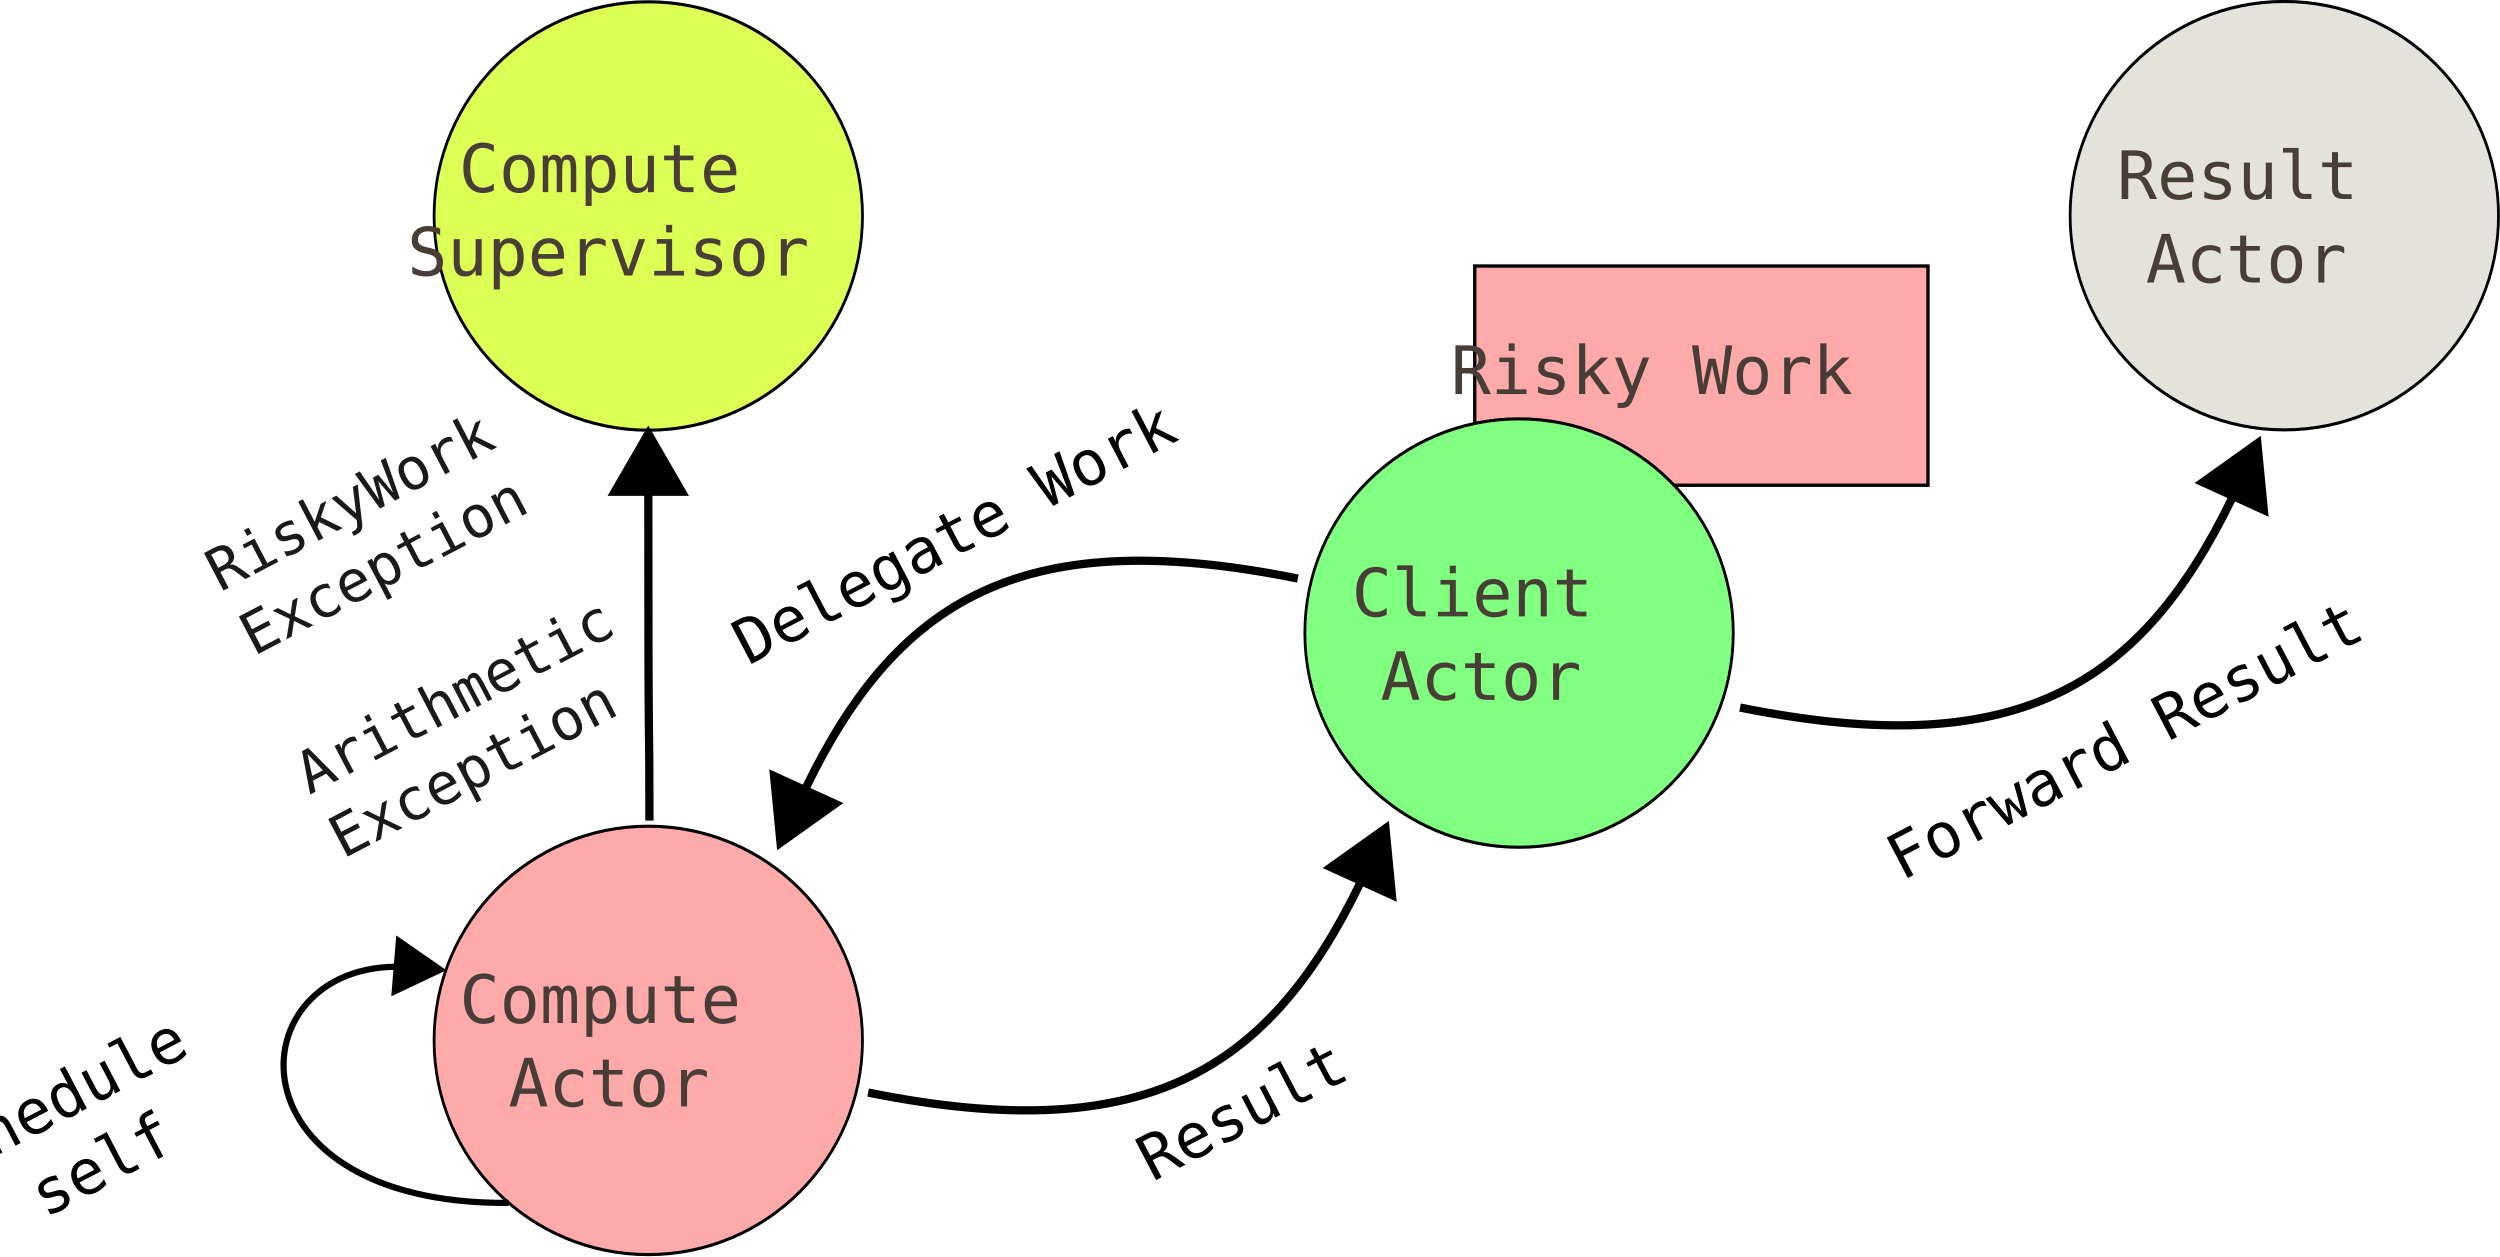
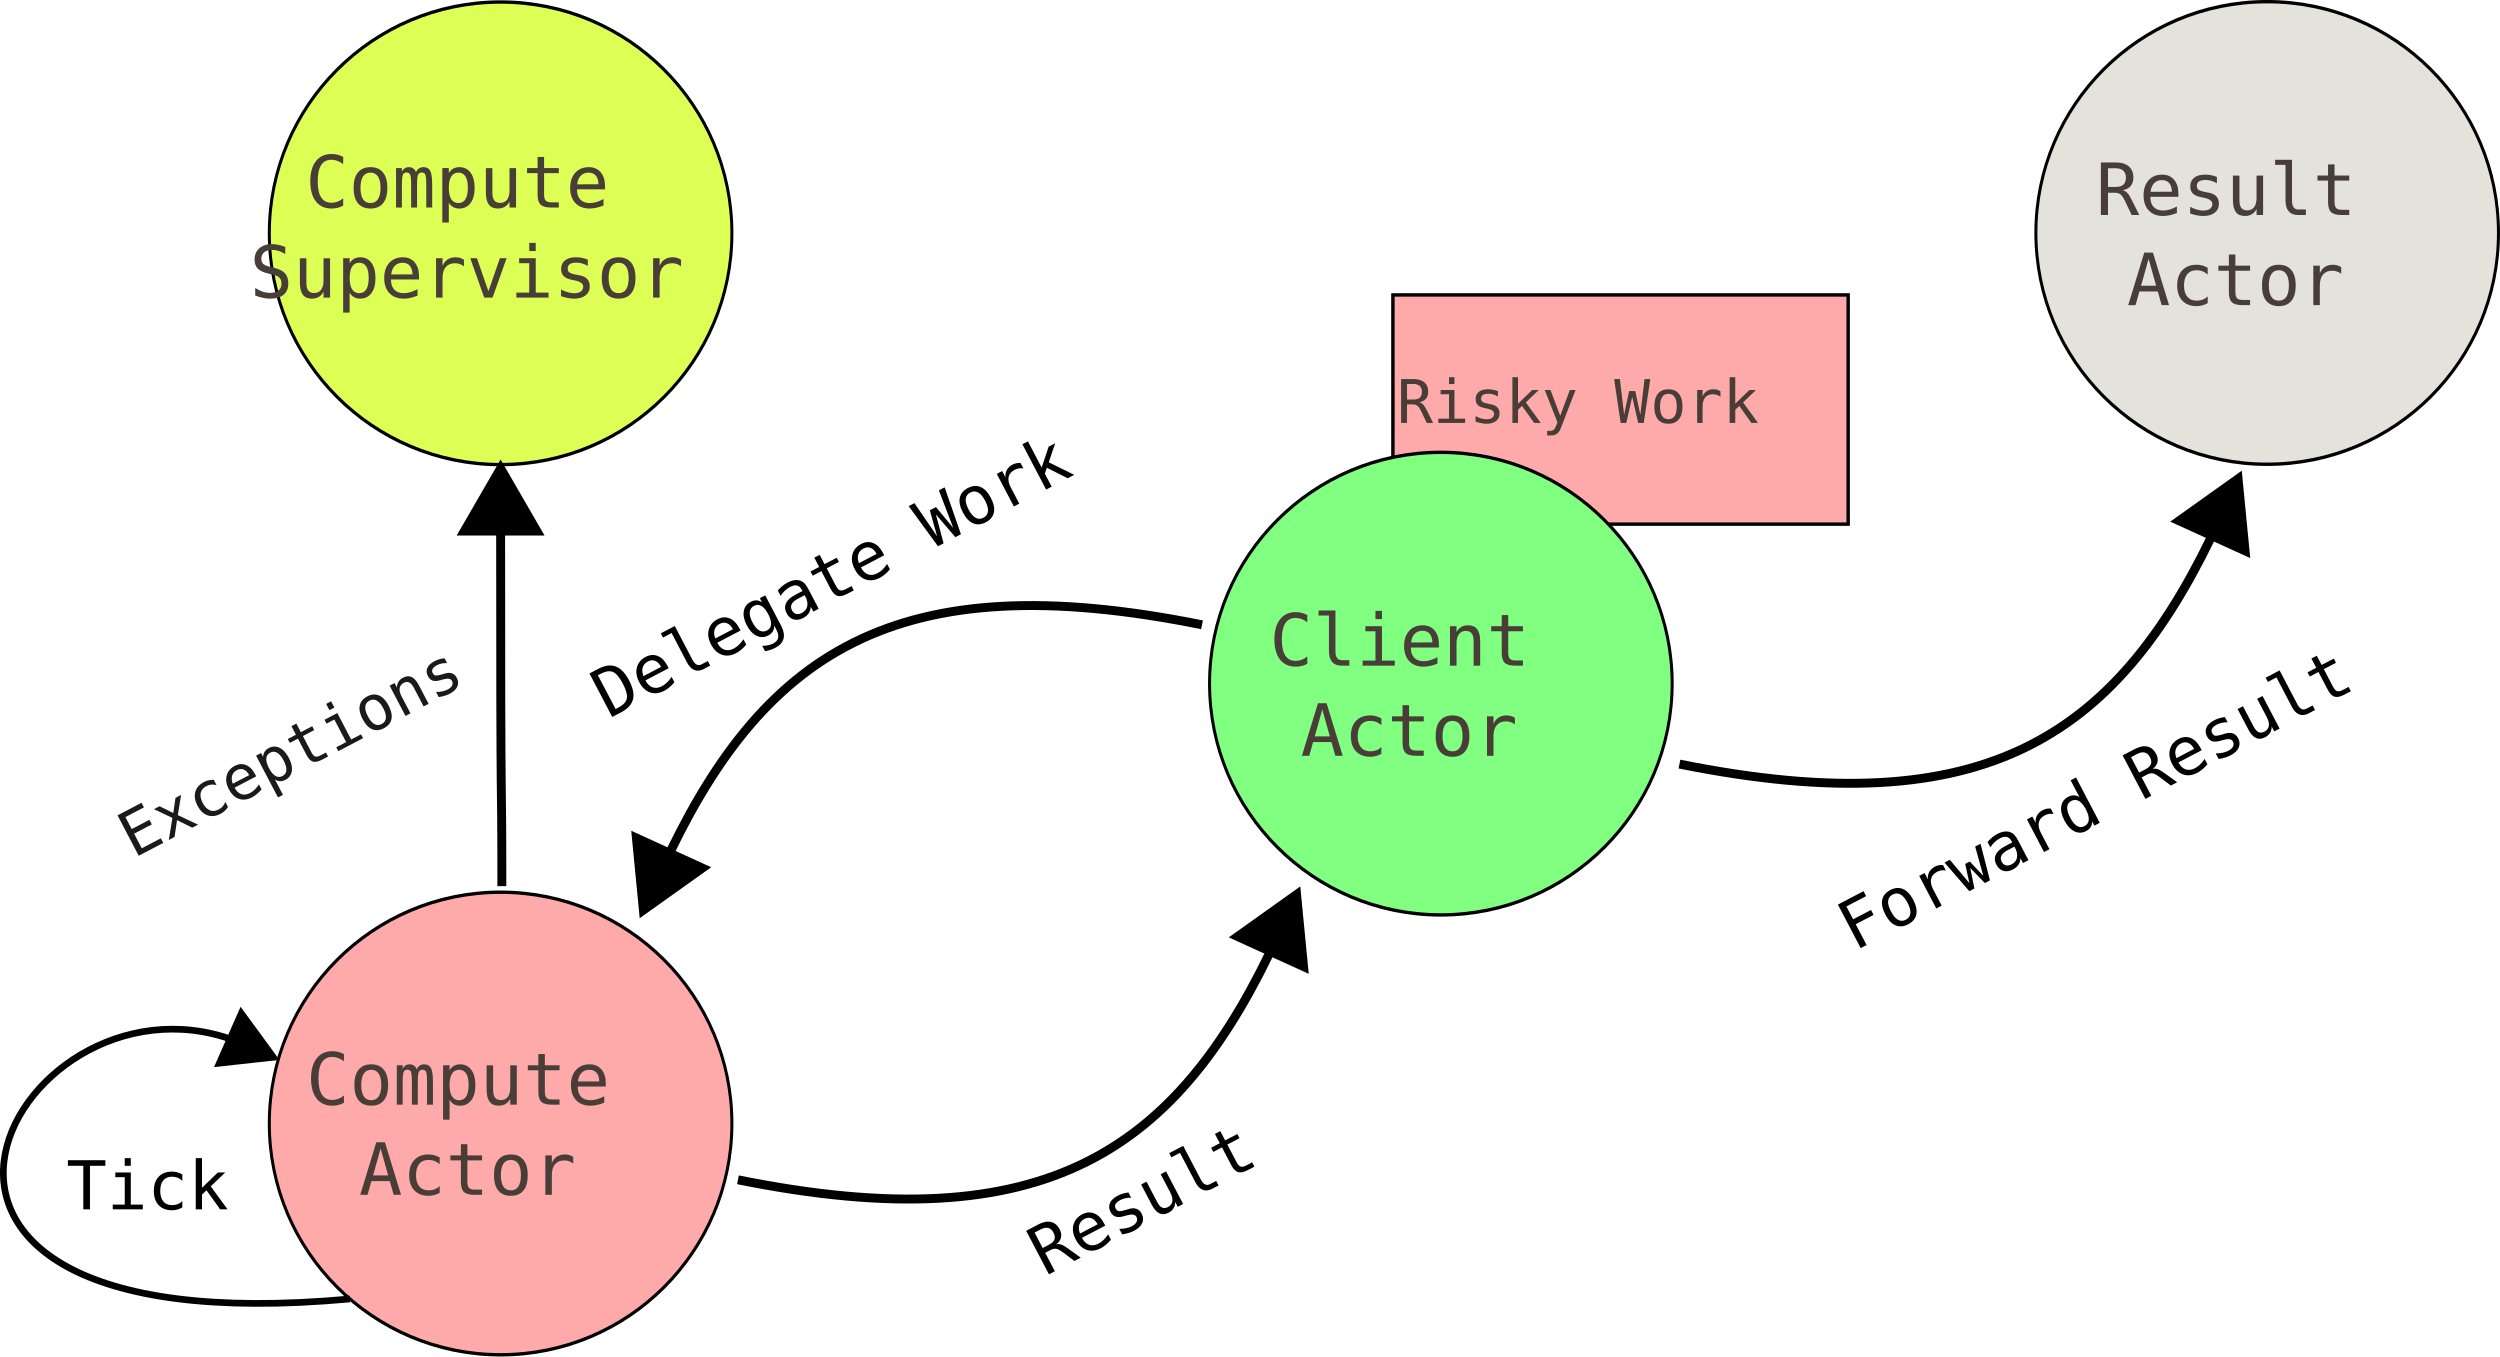
- <svg xmlns="http://www.w3.org/2000/svg" width="1122.231" height="563.847" id="svg2" version="1.1">
-   <defs id="defs4">
-     <marker style="overflow:visible" id="TriangleInL-02-5-3" refX="0" refY="0" orient="auto">
-       <path transform="scale(-0.8,-0.8)" style="fill-rule:evenodd;stroke:#000000;stroke-width:1pt" d="m 5.77,0 -8.65,5 0,-10 8.65,5 z" id="path6015-9-39-0" />
+ <svg xmlns="http://www.w3.org/2000/svg" width="1039.301" height="563.896" id="svg8743" version="1.1">
+   <defs id="defs8745">
+     <marker orient="auto" refY="0" refX="0" id="TriangleInL-02-5" style="overflow:visible">
+       <path id="path6015-9-39" d="m 5.77,0 -8.65,5 0,-10 8.65,5 z" style="fill-rule:evenodd;stroke:#000000;stroke-width:1pt" transform="scale(-0.8,-0.8)" />
    </marker>
-     <marker style="overflow:visible" id="TriangleInL-02-5-86" refX="0" refY="0" orient="auto">
-       <path transform="scale(-0.8,-0.8)" style="fill-rule:evenodd;stroke:#000000;stroke-width:1pt" d="m 5.77,0 -8.65,5 0,-10 8.65,5 z" id="path6015-9-39-5" />
+     <marker orient="auto" refY="0" refX="0" id="TriangleInL-02" style="overflow:visible">
+       <path id="path6015-9" d="m 5.77,0 -8.65,5 0,-10 8.65,5 z" style="fill-rule:evenodd;stroke:#000000;stroke-width:1pt" transform="scale(-0.8,-0.8)" />
    </marker>
-     <marker style="overflow:visible" id="TriangleInL-02-5-8" refX="0" refY="0" orient="auto">
-       <path transform="scale(-0.8,-0.8)" style="fill-rule:evenodd;stroke:#000000;stroke-width:1pt" d="m 5.77,0 -8.65,5 0,-10 8.65,5 z" id="path6015-9-39-6" />
+     <marker orient="auto" refY="0" refX="0" id="marker8714" style="overflow:visible">
+       <path id="path8716" d="m 5.77,0 -8.65,5 0,-10 8.65,5 z" style="fill-rule:evenodd;stroke:#000000;stroke-width:1pt" transform="scale(-0.8,-0.8)" />
    </marker>
-     <marker style="overflow:visible" id="TriangleInL-02-5-2" refX="0" refY="0" orient="auto">
-       <path transform="scale(-0.8,-0.8)" style="fill-rule:evenodd;stroke:#000000;stroke-width:1pt" d="m 5.77,0 -8.65,5 0,-10 8.65,5 z" id="path6015-9-39-3" />
+     <marker orient="auto" refY="0" refX="0" id="TriangleInL-02-5-2" style="overflow:visible">
+       <path id="path6015-9-39-3" d="m 5.77,0 -8.65,5 0,-10 8.65,5 z" style="fill-rule:evenodd;stroke:#000000;stroke-width:1pt" transform="scale(-0.8,-0.8)" />
    </marker>
-     <marker style="overflow:visible" id="marker8714" refX="0" refY="0" orient="auto">
-       <path transform="scale(-0.8,-0.8)" style="fill-rule:evenodd;stroke:#000000;stroke-width:1pt" d="m 5.77,0 -8.65,5 0,-10 8.65,5 z" id="path8716" />
+     <marker orient="auto" refY="0" refX="0" id="TriangleInL-02-5-8" style="overflow:visible">
+       <path id="path6015-9-39-6" d="m 5.77,0 -8.65,5 0,-10 8.65,5 z" style="fill-rule:evenodd;stroke:#000000;stroke-width:1pt" transform="scale(-0.8,-0.8)" />
    </marker>
-     <marker style="overflow:visible" id="TriangleInL-02" refX="0" refY="0" orient="auto">
-       <path transform="scale(-0.8,-0.8)" style="fill-rule:evenodd;stroke:#000000;stroke-width:1pt" d="m 5.77,0 -8.65,5 0,-10 8.65,5 z" id="path6015-9" />
+     <marker orient="auto" refY="0" refX="0" id="TriangleInL-02-5-86" style="overflow:visible">
+       <path id="path6015-9-39-5" d="m 5.77,0 -8.65,5 0,-10 8.65,5 z" style="fill-rule:evenodd;stroke:#000000;stroke-width:1pt" transform="scale(-0.8,-0.8)" />
    </marker>
-     <marker style="overflow:visible" id="TriangleInL-02-5" refX="0" refY="0" orient="auto">
-       <path transform="scale(-0.8,-0.8)" style="fill-rule:evenodd;stroke:#000000;stroke-width:1pt" d="m 5.77,0 -8.65,5 0,-10 8.65,5 z" id="path6015-9-39" />
+     <marker orient="auto" refY="0" refX="0" id="TriangleInL-02-5-3" style="overflow:visible">
+       <path id="path6015-9-39-0" d="m 5.77,0 -8.65,5 0,-10 8.65,5 z" style="fill-rule:evenodd;stroke:#000000;stroke-width:1pt" transform="scale(-0.8,-0.8)" />
    </marker>
  </defs>
-   <g id="layer1" transform="translate(328.2784,-344.7242)">
-     <g transform="translate(246.6697,555.9494)" id="layer1-9">
-       <g transform="matrix(1.290913,0,0,1.290913,-159.2115,-102.5823)" id="g10198">
-         <g id="g9861" transform="matrix(1.451321,0,0,1.451321,-258.6106,-323.658)">
-           <rect y="228.757" x="309.634" height="52.528" width="108.591" id="rect9166" style="fill:#ffaaaa;fill-opacity:1;stroke:#000000;stroke-width:0.802;stroke-miterlimit:4;stroke-opacity:1;stroke-dasharray:none" />
-           <text id="text9060-4-3-1" y="259.435" x="363.488" style="font-size:8px;font-style:normal;font-weight:normal;line-height:125%;letter-spacing:0px;word-spacing:0px;fill:#483e37;fill-opacity:1;stroke:none;font-family:Sans" xml:space="preserve">
-             <tspan id="tspan9140-1" style="font-size:16px;font-style:normal;font-variant:normal;font-weight:normal;font-stretch:normal;text-align:center;text-anchor:middle;fill:#483e37;font-family:Monospace;-inkscape-font-specification:Monospace" y="259.435" x="363.488">Risky Work</tspan>
-           </text>
-         </g>
-         <path style="fill:#80ff80;fill-rule:evenodd;stroke:#000000;stroke-width:1;stroke-linecap:butt;stroke-linejoin:miter;stroke-miterlimit:4;stroke-opacity:1;stroke-dasharray:none" id="path7510-1-1" d="m 355.714,219.505 c 0,37.871 -34.218,68.571 -76.429,68.571 -42.21,0 -76.429,-30.7 -76.429,-68.571 0,-37.871 34.218,-68.571 76.429,-68.571 42.21,0 76.429,30.7 76.429,68.571 z" transform="matrix(0.9745716,0,0,1.086241,-66.00545,-102.4636)" />
-         <path style="color:#000000;fill:none;stroke:#000000;stroke-width:2.874;stroke-miterlimit:4;stroke-opacity:1;stroke-dasharray:none;marker:none;marker-start:url(#TriangleInL-02-5);visibility:visible;display:inline;overflow:visible;enable-background:accumulate" d="M -45.052,196.646 C -12.714,125.685 30.251,97.074 129.262,117.025" id="path5736-6-7-8-0-2-1-79-7-0-9" />
-         <path style="fill:#ddff55;fill-rule:evenodd;stroke:#000000;stroke-width:1;stroke-linecap:butt;stroke-linejoin:miter;stroke-miterlimit:4;stroke-opacity:1;stroke-dasharray:none" id="path7510-9-7" d="m 355.714,219.505 c 0,37.871 -34.218,68.571 -76.429,68.571 -42.21,0 -76.429,-30.7 -76.429,-68.571 0,-37.871 34.218,-68.571 76.429,-68.571 42.21,0 76.429,30.7 76.429,68.571 z" transform="matrix(0.9745716,0,0,1.086241,-368.8022,-247.4858)" />
-         <path style="fill:#ffaaaa;fill-rule:evenodd;stroke:#000000;stroke-width:1;stroke-linecap:butt;stroke-linejoin:miter;stroke-miterlimit:4;stroke-opacity:1;stroke-dasharray:none" id="path7510-3" d="m 355.714,219.505 c 0,37.871 -34.218,68.571 -76.429,68.571 -42.21,0 -76.429,-30.7 -76.429,-68.571 0,-37.871 34.218,-68.571 76.429,-68.571 42.21,0 76.429,30.7 76.429,68.571 z" transform="matrix(0.9745716,0,0,1.086241,-368.8022,39.18718)" />
-         <path style="color:#000000;fill:none;stroke:#000000;stroke-width:2.156;stroke-linecap:butt;stroke-linejoin:miter;stroke-miterlimit:4;stroke-opacity:1;stroke-dasharray:none;stroke-dashoffset:0;marker:none;marker-start:url(#TriangleInL-02);visibility:visible;display:inline;overflow:visible;enable-background:accumulate" d="m -179.034,252.213 c -60.795,-4.983 -67.804,82.68 33.885,81.915" id="path5736-6-7-8-0-2-1-74" />
-         <path style="fill:#e3e2db;fill-rule:evenodd;stroke:#000000;stroke-width:1;stroke-linecap:butt;stroke-linejoin:miter;stroke-miterlimit:4;stroke-opacity:1;stroke-dasharray:none" id="path7510-9" d="m 355.714,219.505 c 0,37.871 -34.218,68.571 -76.429,68.571 -42.21,0 -76.429,-30.7 -76.429,-68.571 0,-37.871 34.218,-68.571 76.429,-68.571 42.21,0 76.429,30.7 76.429,68.571 z" transform="matrix(0.9745716,0,0,1.086241,200.0993,-247.5957)" />
-         <text xml:space="preserve" style="font-size:11.611px;font-style:normal;font-weight:normal;line-height:125%;letter-spacing:0px;word-spacing:0px;fill:#483e37;fill-opacity:1;stroke:none;font-family:Sans" x="-96.726" y="271.562" id="text9060">
-           <tspan id="tspan9062" x="-96.726" y="271.562" style="font-size:23.221px;font-style:normal;font-variant:normal;font-weight:normal;font-stretch:normal;text-align:center;text-anchor:middle;fill:#483e37;font-family:Monospace;-inkscape-font-specification:Monospace">Compute</tspan>
-           <tspan x="-96.726" y="300.589" id="tspan9064" style="font-size:23.221px;font-style:normal;font-variant:normal;font-weight:normal;font-stretch:normal;text-align:center;text-anchor:middle;fill:#483e37;font-family:Monospace;-inkscape-font-specification:Monospace">Actor</tspan>
-         </text>
-         <text xml:space="preserve" style="font-size:11.611px;font-style:normal;font-weight:normal;line-height:125%;letter-spacing:0px;word-spacing:0px;fill:#483e37;fill-opacity:1;stroke:none;font-family:Sans" x="-96.97" y="-17.361" id="text9060-4">
-           <tspan id="tspan9062-6" x="-96.97" y="-17.361" style="font-size:23.221px;font-style:normal;font-variant:normal;font-weight:normal;font-stretch:normal;text-align:center;text-anchor:middle;fill:#483e37;font-family:Monospace;-inkscape-font-specification:Monospace">Compute</tspan>
-           <tspan x="-96.97" y="11.665" id="tspan9064-1" style="font-size:23.221px;font-style:normal;font-variant:normal;font-weight:normal;font-stretch:normal;text-align:center;text-anchor:middle;fill:#483e37;font-family:Monospace;-inkscape-font-specification:Monospace">Supervisor</tspan>
-         </text>
-         <text xml:space="preserve" style="font-size:11.611px;font-style:normal;font-weight:normal;line-height:125%;letter-spacing:0px;word-spacing:0px;fill:#483e37;fill-opacity:1;stroke:none;font-family:Sans" x="206.524" y="130.178" id="text9060-4-3">
-           <tspan x="206.524" y="130.178" id="tspan9064-1-1" style="font-size:23.221px;font-style:normal;font-variant:normal;font-weight:normal;font-stretch:normal;text-align:center;text-anchor:middle;fill:#483e37;font-family:Monospace;-inkscape-font-specification:Monospace">Client</tspan>
-           <tspan x="206.524" y="159.204" style="font-size:23.221px;font-style:normal;font-variant:normal;font-weight:normal;font-stretch:normal;text-align:center;text-anchor:middle;fill:#483e37;font-family:Monospace;-inkscape-font-specification:Monospace" id="tspan9140">Actor</tspan>
-         </text>
-         <text xml:space="preserve" style="font-size:11.611px;font-style:normal;font-weight:normal;line-height:125%;letter-spacing:0px;word-spacing:0px;fill:#483e37;fill-opacity:1;stroke:none;font-family:Sans" x="472.629" y="-14.954" id="text9060-4-3-6">
-           <tspan x="472.629" y="-14.954" id="tspan9064-1-1-8" style="font-size:23.221px;font-style:normal;font-variant:normal;font-weight:normal;font-stretch:normal;text-align:center;text-anchor:middle;fill:#483e37;font-family:Monospace;-inkscape-font-specification:Monospace">Result</tspan>
-           <tspan x="472.629" y="14.072" style="font-size:23.221px;font-style:normal;font-variant:normal;font-weight:normal;font-stretch:normal;text-align:center;text-anchor:middle;fill:#483e37;font-family:Monospace;-inkscape-font-specification:Monospace" id="tspan9140-7">Actor</tspan>
-         </text>
-         <path style="color:#000000;fill:none;stroke:#000000;stroke-width:2.874;stroke-miterlimit:4;stroke-opacity:1;stroke-dasharray:none;marker:none;marker-start:url(#TriangleInL-02-5);visibility:visible;display:inline;overflow:visible;enable-background:accumulate" d="m 154.133,216.131 c -32.338,70.962 -75.303,99.573 -174.314,79.621" id="path5736-6-7-8-0-2-1-79-7-0-9-6" />
-         <text xml:space="preserve" style="font-size:25.236px;font-style:normal;font-weight:normal;line-height:125%;letter-spacing:0px;word-spacing:0px;fill:#000000;fill-opacity:1;stroke:none;font-family:Sans" x="-123.28" y="101.782" id="text3371-1" transform="matrix(0.8857448,-0.4641725,0.4641725,0.8857448,0,0)">
-           <tspan style="font-size:21.69px;font-style:normal;font-variant:normal;font-weight:normal;font-stretch:normal;font-family:Monospace;-inkscape-font-specification:Monospace" id="tspan3373-4" x="-123.28" y="101.782">Delegate Work</tspan>
-         </text>
-         <text xml:space="preserve" style="font-size:25.236px;font-style:normal;font-weight:normal;line-height:125%;letter-spacing:0px;word-spacing:0px;fill:#000000;fill-opacity:1;stroke:none;font-family:Sans" x="-82.088" y="326.041" id="text3371-1-6" transform="matrix(0.8857448,-0.4641725,0.4641725,0.8857448,0,0)">
-           <tspan style="font-size:21.69px;font-style:normal;font-variant:normal;font-weight:normal;font-stretch:normal;font-family:Monospace;-inkscape-font-specification:Monospace" id="tspan3373-4-3" x="-82.088" y="326.041">Result</tspan>
-         </text>
-         <path style="color:#000000;fill:none;stroke:#000000;stroke-width:2.874;stroke-miterlimit:4;stroke-opacity:1;stroke-dasharray:none;marker:none;marker-start:url(#TriangleInL-02-5);visibility:visible;display:inline;overflow:visible;enable-background:accumulate" d="M 457.326,82.25 C 424.988,153.212 382.023,181.823 283.012,161.872" id="path5736-6-7-8-0-2-1-79-7-0-9-6-4" />
-         <text xml:space="preserve" style="font-size:25.236px;font-style:normal;font-weight:normal;line-height:125%;letter-spacing:0px;word-spacing:0px;fill:#000000;fill-opacity:1;stroke:none;font-family:Sans" x="197.267" y="354.332" id="text3371-1-6-2" transform="matrix(0.8857448,-0.4641725,0.4641725,0.8857448,0,0)">
-           <tspan style="font-size:21.69px;font-style:normal;font-variant:normal;font-weight:normal;font-stretch:normal;font-family:Monospace;-inkscape-font-specification:Monospace" id="tspan3373-4-3-8" x="197.267" y="354.332">Forward Result</tspan>
-         </text>
-         <path id="path5736-6-7-8-0-2-1-79-7-0-9-7" d="m -96.618,80.121 c 0,117.21 0.4,75.165 0.4,121.065" style="color:#000000;fill:#008000;stroke:#000000;stroke-width:2.874;stroke-miterlimit:4;stroke-opacity:1;stroke-dasharray:none;marker:none;marker-start:url(#TriangleInL-02-5);visibility:visible;display:inline;overflow:visible;enable-background:accumulate" />
-         <text xml:space="preserve" style="font-size:25.236px;font-style:normal;font-weight:normal;line-height:125%;letter-spacing:0px;word-spacing:0px;fill:#483e37;fill-opacity:1;stroke:none;font-family:Sans" x="-274.048" y="-6.074" id="text3371-1-9" transform="matrix(0.8857448,-0.4641725,0.4641725,0.8857448,0,0)">
-           <tspan id="tspan3373-4-6" x="-274.048" y="-6.074" style="font-size:20.141px;font-style:normal;font-variant:normal;font-weight:normal;font-stretch:normal;fill:#1a1a1a;fill-opacity:1;font-family:Monospace;-inkscape-font-specification:Monospace">RiskyWork</tspan>
-           <tspan x="-274.048" y="19.102" id="tspan10149" style="font-size:20.141px;font-style:normal;font-variant:normal;font-weight:normal;font-stretch:normal;fill:#1a1a1a;fill-opacity:1;font-family:Monospace;-inkscape-font-specification:Monospace">Exception</tspan>
-         </text>
-         <text xml:space="preserve" style="font-size:25.236px;font-style:normal;font-weight:normal;line-height:125%;letter-spacing:0px;word-spacing:0px;fill:#483e37;fill-opacity:1;stroke:none;font-family:Sans" x="-279.244" y="70.75" id="text3371-1-9-5" transform="matrix(0.8857448,-0.4641725,0.4641725,0.8857448,0,0)">
-           <tspan id="tspan3373-4-6-5" x="-279.244" y="70.75" style="font-size:20.141px;font-style:normal;font-variant:normal;font-weight:normal;font-stretch:normal;fill:#1a1a1a;fill-opacity:1;font-family:Monospace;-inkscape-font-specification:Monospace">Arithmetic</tspan>
-           <tspan x="-279.244" y="95.926" id="tspan10147" style="font-size:20.141px;font-style:normal;font-variant:normal;font-weight:normal;font-stretch:normal;fill:#1a1a1a;fill-opacity:1;font-family:Monospace;-inkscape-font-specification:Monospace">Exception</tspan>
-         </text>
-         <text xml:space="preserve" style="font-size:25.236px;font-style:normal;font-weight:normal;text-align:center;line-height:125%;letter-spacing:0px;word-spacing:0px;text-anchor:middle;fill:#000000;fill-opacity:1;stroke:none;font-family:Sans" x="-373.277" y="131.367" id="text3371-1-6-3" transform="matrix(0.8857448,-0.4641725,0.4641725,0.8857448,0,0)">
-           <tspan style="font-size:21.69px;font-style:normal;font-variant:normal;font-weight:normal;font-stretch:normal;text-align:center;text-anchor:middle;font-family:Monospace;-inkscape-font-specification:Monospace" id="tspan3373-4-3-9" x="-366.754" y="131.367">Schedule </tspan>
-           <tspan style="font-size:21.69px;font-style:normal;font-variant:normal;font-weight:normal;font-stretch:normal;text-align:center;text-anchor:middle;font-family:Monospace;-inkscape-font-specification:Monospace" x="-373.277" y="158.48" id="tspan3122">self</tspan>
+   <g id="layer1" transform="translate(492.0474,211.2568)">
+     <g id="g10198" transform="matrix(1.290913,0,0,1.290913,-159.2115,-102.5823)">
+       <g transform="matrix(1.451321,0,0,1.451321,-258.6106,-323.658)" id="g9861">
+         <rect style="fill:#ffaaaa;fill-opacity:1;stroke:#000000;stroke-width:0.761;stroke-miterlimit:4;stroke-opacity:1;stroke-dasharray:none" id="rect9166" width="101.018" height="50.858" x="309.613" y="230.447" />
+         <text xml:space="preserve" style="font-size:8px;font-style:normal;font-weight:normal;line-height:125%;letter-spacing:0px;word-spacing:0px;fill:#483e37;fill-opacity:1;stroke:none;font-family:Sans" x="360.021" y="258.844" id="text9060-4-3-1">
+           <tspan x="360.021" y="258.844" style="font-size:13.344px;font-style:normal;font-variant:normal;font-weight:normal;font-stretch:normal;text-align:center;text-anchor:middle;fill:#483e37;font-family:Monospace;-inkscape-font-specification:Monospace" id="tspan9140-1">Risky Work</tspan>
        </text>
      </g>
+       <path transform="matrix(0.9745716,0,0,1.086241,-66.00545,-102.4636)" d="m 355.714,219.505 c 0,37.871 -34.218,68.571 -76.429,68.571 -42.21,0 -76.429,-30.7 -76.429,-68.571 0,-37.871 34.218,-68.571 76.429,-68.571 42.21,0 76.429,30.7 76.429,68.571 z" id="path7510-1-1" style="fill:#80ff80;fill-rule:evenodd;stroke:#000000;stroke-width:1;stroke-linecap:butt;stroke-linejoin:miter;stroke-miterlimit:4;stroke-opacity:1;stroke-dasharray:none" />
+       <path id="path5736-6-7-8-0-2-1-79-7-0-9" d="M -45.052,196.646 C -12.714,125.685 30.251,97.074 129.262,117.025" style="color:#000000;fill:none;stroke:#000000;stroke-width:2.874;stroke-miterlimit:4;stroke-opacity:1;stroke-dasharray:none;marker:none;marker-start:url(#TriangleInL-02-5);visibility:visible;display:inline;overflow:visible;enable-background:accumulate" />
+       <path transform="matrix(0.9745716,0,0,1.086241,-368.8022,-247.4858)" d="m 355.714,219.505 c 0,37.871 -34.218,68.571 -76.429,68.571 -42.21,0 -76.429,-30.7 -76.429,-68.571 0,-37.871 34.218,-68.571 76.429,-68.571 42.21,0 76.429,30.7 76.429,68.571 z" id="path7510-9-7" style="fill:#ddff55;fill-rule:evenodd;stroke:#000000;stroke-width:1;stroke-linecap:butt;stroke-linejoin:miter;stroke-miterlimit:4;stroke-opacity:1;stroke-dasharray:none" />
+       <path transform="matrix(0.9745716,0,0,1.086241,-368.8022,39.18718)" d="m 355.714,219.505 c 0,37.871 -34.218,68.571 -76.429,68.571 -42.21,0 -76.429,-30.7 -76.429,-68.571 0,-37.871 34.218,-68.571 76.429,-68.571 42.21,0 76.429,30.7 76.429,68.571 z" id="path7510-3" style="fill:#ffaaaa;fill-rule:evenodd;stroke:#000000;stroke-width:1;stroke-linecap:butt;stroke-linejoin:miter;stroke-miterlimit:4;stroke-opacity:1;stroke-dasharray:none" />
+       <path id="path5736-6-7-8-0-2-1-74" d="m -179.034,252.213 c -71.75,-31.588 -145.272,98.33 33.885,81.915" style="color:#000000;fill:none;stroke:#000000;stroke-width:2.156;stroke-linecap:butt;stroke-linejoin:miter;stroke-miterlimit:4;stroke-opacity:1;stroke-dasharray:none;stroke-dashoffset:0;marker:none;marker-start:url(#TriangleInL-02);visibility:visible;display:inline;overflow:visible;enable-background:accumulate" />
+       <text id="text3371" y="305.256" x="-236.469" style="font-size:25.236px;font-style:normal;font-weight:normal;line-height:125%;letter-spacing:0px;word-spacing:0px;fill:#000000;fill-opacity:1;stroke:none;font-family:Sans" xml:space="preserve">
+         <tspan y="305.256" x="-236.469" id="tspan3373" style="font-style:normal;font-variant:normal;font-weight:normal;font-stretch:normal;font-family:Monospace;-inkscape-font-specification:Monospace;font-size:21.69px">Tick</tspan>
+       </text>
+       <path transform="matrix(0.9745716,0,0,1.086241,200.0993,-247.5957)" d="m 355.714,219.505 c 0,37.871 -34.218,68.571 -76.429,68.571 -42.21,0 -76.429,-30.7 -76.429,-68.571 0,-37.871 34.218,-68.571 76.429,-68.571 42.21,0 76.429,30.7 76.429,68.571 z" id="path7510-9" style="fill:#e3e2db;fill-rule:evenodd;stroke:#000000;stroke-width:1;stroke-linecap:butt;stroke-linejoin:miter;stroke-miterlimit:4;stroke-opacity:1;stroke-dasharray:none" />
+       <text id="text9060" y="271.562" x="-96.726" style="font-size:11.611px;font-style:normal;font-weight:normal;line-height:125%;letter-spacing:0px;word-spacing:0px;fill:#483e37;fill-opacity:1;stroke:none;font-family:Sans" xml:space="preserve">
+         <tspan style="font-size:23.221px;font-style:normal;font-variant:normal;font-weight:normal;font-stretch:normal;text-align:center;text-anchor:middle;fill:#483e37;font-family:Monospace;-inkscape-font-specification:Monospace" y="271.562" x="-96.726" id="tspan9062">Compute</tspan>
+         <tspan style="font-size:23.221px;font-style:normal;font-variant:normal;font-weight:normal;font-stretch:normal;text-align:center;text-anchor:middle;fill:#483e37;font-family:Monospace;-inkscape-font-specification:Monospace" id="tspan9064" y="300.589" x="-96.726">Actor</tspan>
+       </text>
+       <text id="text9060-4" y="-17.361" x="-96.97" style="font-size:11.611px;font-style:normal;font-weight:normal;line-height:125%;letter-spacing:0px;word-spacing:0px;fill:#483e37;fill-opacity:1;stroke:none;font-family:Sans" xml:space="preserve">
+         <tspan style="font-size:23.221px;font-style:normal;font-variant:normal;font-weight:normal;font-stretch:normal;text-align:center;text-anchor:middle;fill:#483e37;font-family:Monospace;-inkscape-font-specification:Monospace" y="-17.361" x="-96.97" id="tspan9062-6">Compute</tspan>
+         <tspan style="font-size:23.221px;font-style:normal;font-variant:normal;font-weight:normal;font-stretch:normal;text-align:center;text-anchor:middle;fill:#483e37;font-family:Monospace;-inkscape-font-specification:Monospace" id="tspan9064-1" y="11.665" x="-96.97">Supervisor</tspan>
+       </text>
+       <text id="text9060-4-3" y="130.178" x="206.524" style="font-size:11.611px;font-style:normal;font-weight:normal;line-height:125%;letter-spacing:0px;word-spacing:0px;fill:#483e37;fill-opacity:1;stroke:none;font-family:Sans" xml:space="preserve">
+         <tspan style="font-size:23.221px;font-style:normal;font-variant:normal;font-weight:normal;font-stretch:normal;text-align:center;text-anchor:middle;fill:#483e37;font-family:Monospace;-inkscape-font-specification:Monospace" id="tspan9064-1-1" y="130.178" x="206.524">Client</tspan>
+         <tspan id="tspan9140" style="font-size:23.221px;font-style:normal;font-variant:normal;font-weight:normal;font-stretch:normal;text-align:center;text-anchor:middle;fill:#483e37;font-family:Monospace;-inkscape-font-specification:Monospace" y="159.204" x="206.524">Actor</tspan>
+       </text>
+       <text id="text9060-4-3-6" y="-14.954" x="472.629" style="font-size:11.611px;font-style:normal;font-weight:normal;line-height:125%;letter-spacing:0px;word-spacing:0px;fill:#483e37;fill-opacity:1;stroke:none;font-family:Sans" xml:space="preserve">
+         <tspan style="font-size:23.221px;font-style:normal;font-variant:normal;font-weight:normal;font-stretch:normal;text-align:center;text-anchor:middle;fill:#483e37;font-family:Monospace;-inkscape-font-specification:Monospace" id="tspan9064-1-1-8" y="-14.954" x="472.629">Result</tspan>
+         <tspan id="tspan9140-7" style="font-size:23.221px;font-style:normal;font-variant:normal;font-weight:normal;font-stretch:normal;text-align:center;text-anchor:middle;fill:#483e37;font-family:Monospace;-inkscape-font-specification:Monospace" y="14.072" x="472.629">Actor</tspan>
+       </text>
+       <path id="path5736-6-7-8-0-2-1-79-7-0-9-6" d="m 154.133,216.131 c -32.338,70.962 -75.303,99.573 -174.314,79.621" style="color:#000000;fill:none;stroke:#000000;stroke-width:2.874;stroke-miterlimit:4;stroke-opacity:1;stroke-dasharray:none;marker:none;marker-start:url(#TriangleInL-02-5);visibility:visible;display:inline;overflow:visible;enable-background:accumulate" />
+       <text transform="matrix(0.8857448,-0.4641725,0.4641725,0.8857448,0,0)" id="text3371-1" y="101.782" x="-123.28" style="font-size:25.236px;font-style:normal;font-weight:normal;line-height:125%;letter-spacing:0px;word-spacing:0px;fill:#000000;fill-opacity:1;stroke:none;font-family:Sans" xml:space="preserve">
+         <tspan y="101.782" x="-123.28" id="tspan3373-4" style="font-size:21.69px;font-style:normal;font-variant:normal;font-weight:normal;font-stretch:normal;font-family:Monospace;-inkscape-font-specification:Monospace">Delegate Work</tspan>
+       </text>
+       <text transform="matrix(0.8857448,-0.4641725,0.4641725,0.8857448,0,0)" id="text3371-1-6" y="326.041" x="-82.088" style="font-size:25.236px;font-style:normal;font-weight:normal;line-height:125%;letter-spacing:0px;word-spacing:0px;fill:#000000;fill-opacity:1;stroke:none;font-family:Sans" xml:space="preserve">
+         <tspan y="326.041" x="-82.088" id="tspan3373-4-3" style="font-style:normal;font-variant:normal;font-weight:normal;font-stretch:normal;font-family:Monospace;-inkscape-font-specification:Monospace;font-size:21.69px">Result</tspan>
+       </text>
+       <path id="path5736-6-7-8-0-2-1-79-7-0-9-6-4" d="M 457.326,82.25 C 424.988,153.212 382.023,181.823 283.012,161.872" style="color:#000000;fill:none;stroke:#000000;stroke-width:2.874;stroke-miterlimit:4;stroke-opacity:1;stroke-dasharray:none;marker:none;marker-start:url(#TriangleInL-02-5);visibility:visible;display:inline;overflow:visible;enable-background:accumulate" />
+       <text transform="matrix(0.8857448,-0.4641725,0.4641725,0.8857448,0,0)" id="text3371-1-6-2" y="354.332" x="197.267" style="font-size:25.236px;font-style:normal;font-weight:normal;line-height:125%;letter-spacing:0px;word-spacing:0px;fill:#000000;fill-opacity:1;stroke:none;font-family:Sans" xml:space="preserve">
+         <tspan y="354.332" x="197.267" id="tspan3373-4-3-8" style="font-style:normal;font-variant:normal;font-weight:normal;font-stretch:normal;font-family:Monospace;-inkscape-font-specification:Monospace;font-size:21.69px">Forward Result</tspan>
+       </text>
+       <path style="color:#000000;fill:#008000;stroke:#000000;stroke-width:2.874;stroke-miterlimit:4;stroke-opacity:1;stroke-dasharray:none;marker:none;marker-start:url(#TriangleInL-02-5);visibility:visible;display:inline;overflow:visible;enable-background:accumulate" d="m -96.618,80.121 c 0,117.21 0.4,75.165 0.4,121.065" id="path5736-6-7-8-0-2-1-79-7-0-9-7" />
+       <text transform="matrix(0.8857448,-0.4641725,0.4641725,0.8857448,0,0)" id="text3371-1-9-5" y="45.408" x="-279.582" style="font-size:25.236px;font-style:normal;font-weight:normal;line-height:125%;letter-spacing:0px;word-spacing:0px;fill:#483e37;fill-opacity:1;stroke:none;font-family:Sans" xml:space="preserve">
+         <tspan style="font-size:20.141px;font-style:normal;font-variant:normal;font-weight:normal;font-stretch:normal;fill:#1a1a1a;fill-opacity:1;font-family:Monospace;-inkscape-font-specification:Monospace" y="45.408" x="-279.582" id="tspan3373-4-6-5" />
+         <tspan style="font-size:20.141px;font-style:normal;font-variant:normal;font-weight:normal;font-stretch:normal;fill:#1a1a1a;fill-opacity:1;font-family:Monospace;-inkscape-font-specification:Monospace" id="tspan10147" y="70.584" x="-279.582">Exceptions</tspan>
+       </text>
    </g>
  </g>
</svg>
